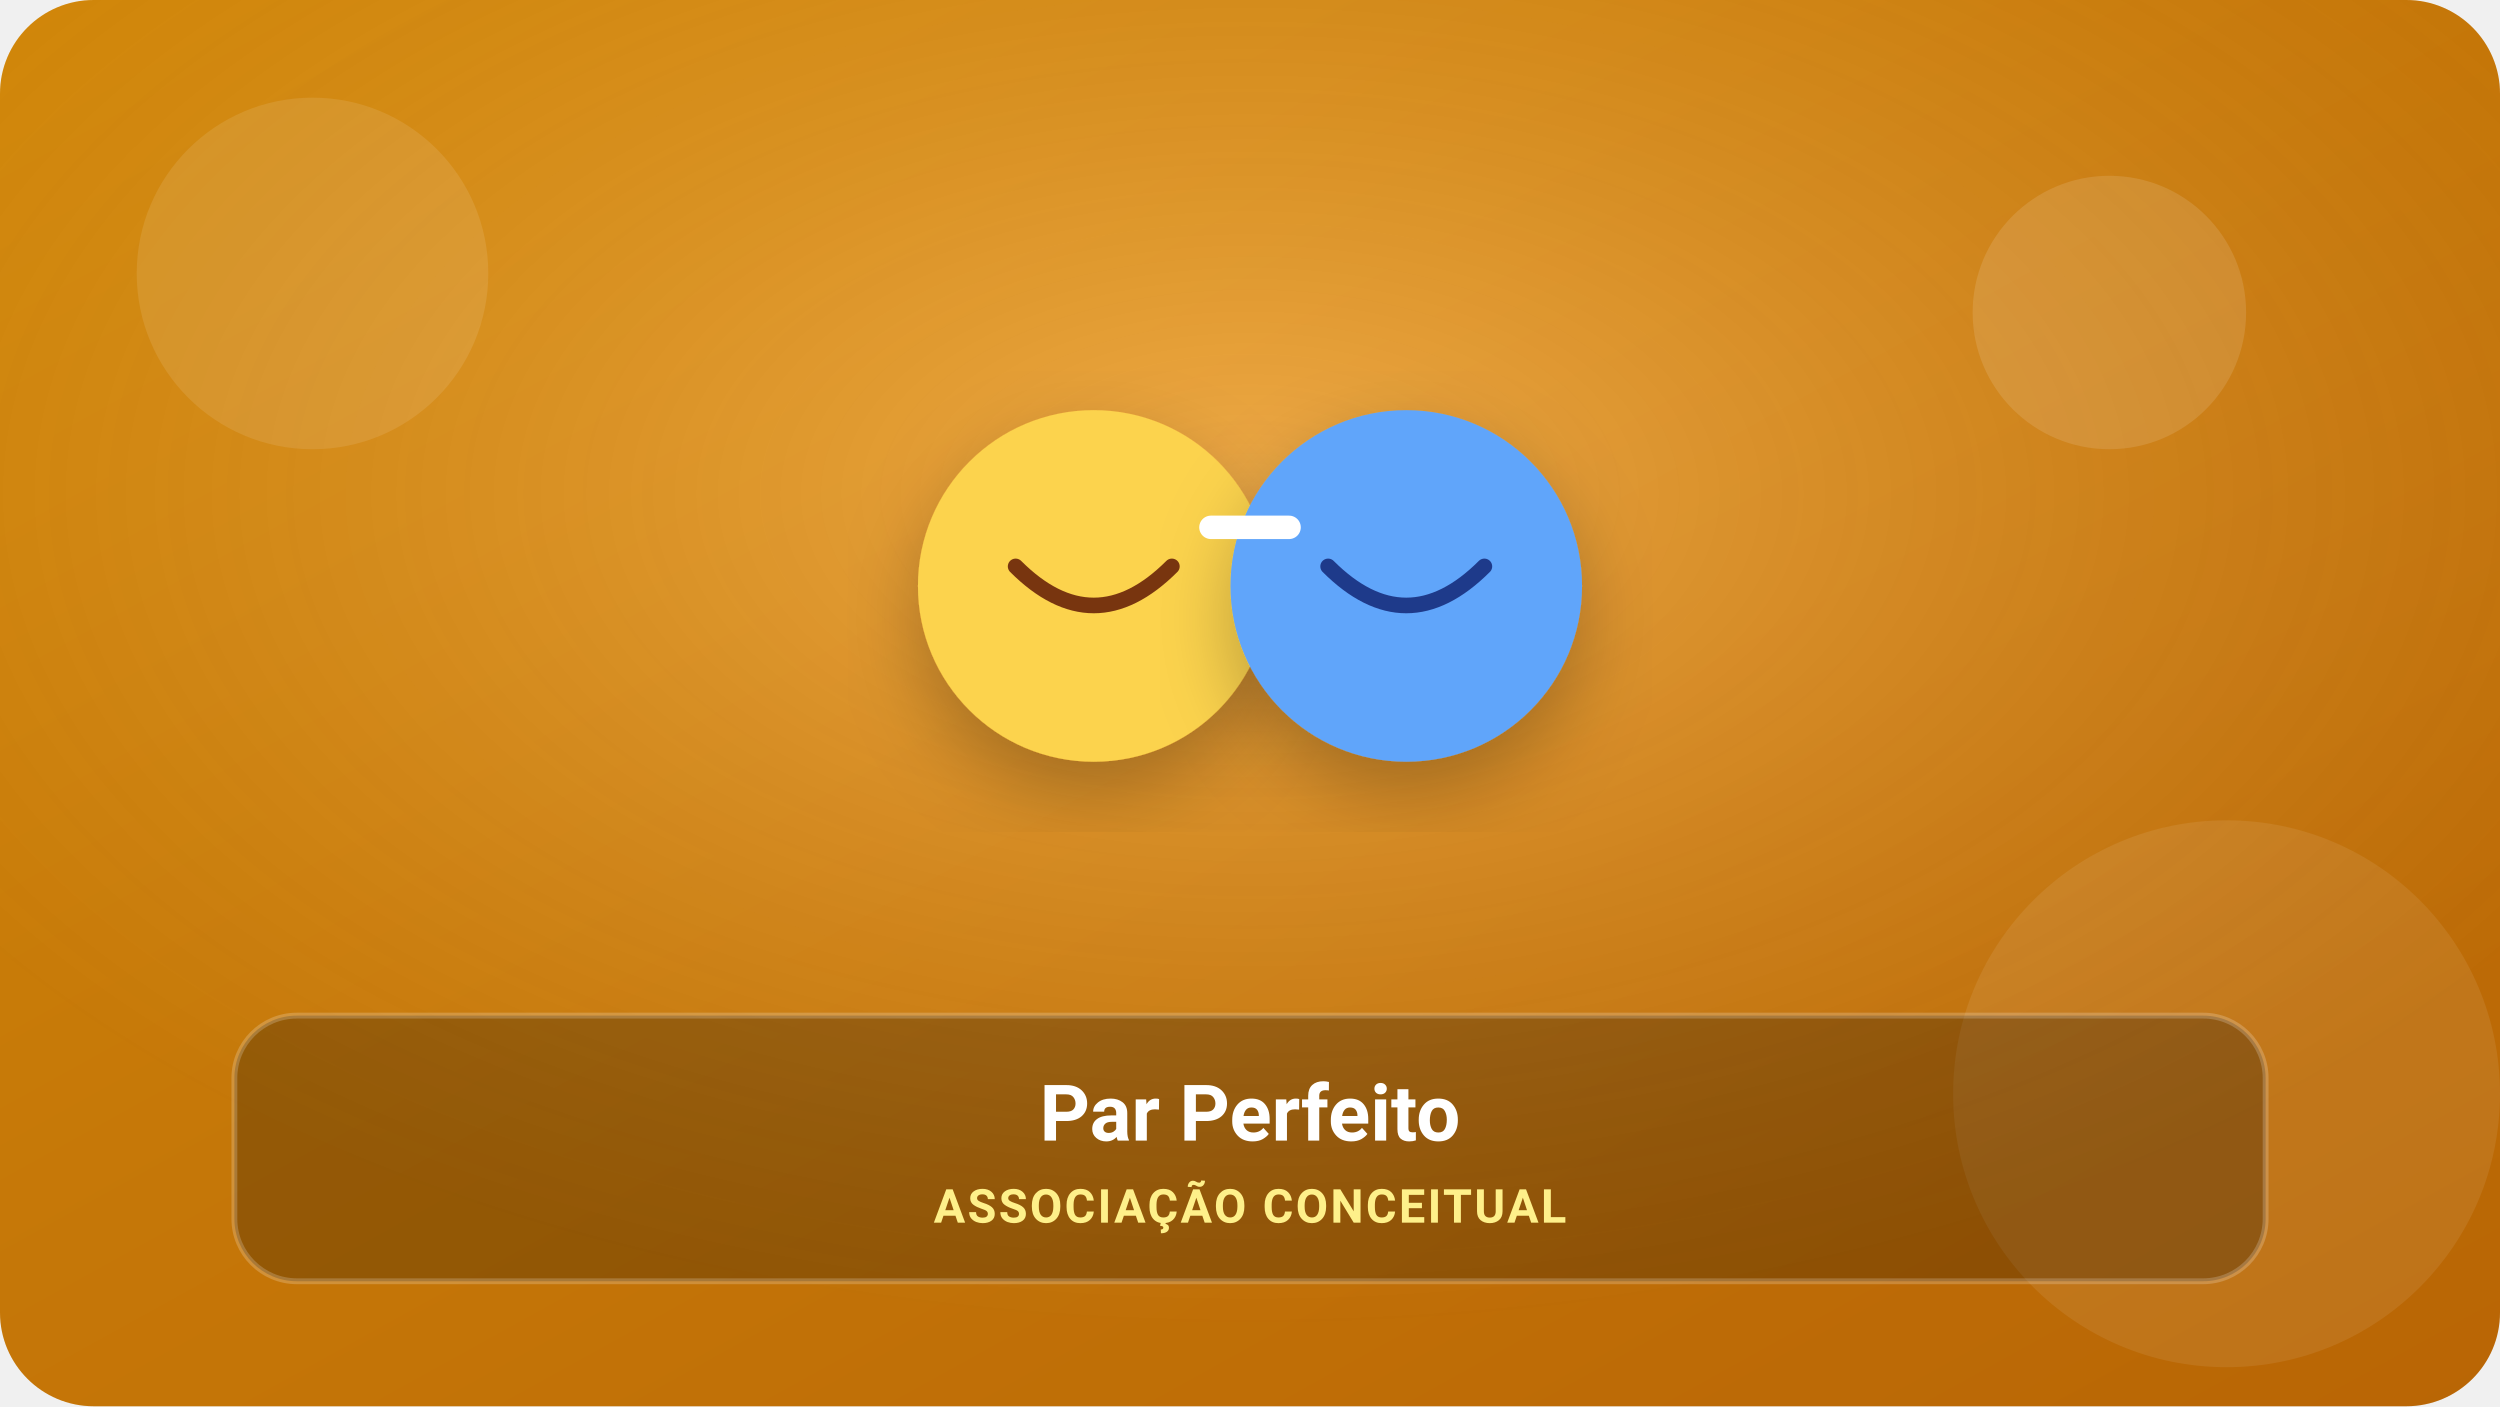
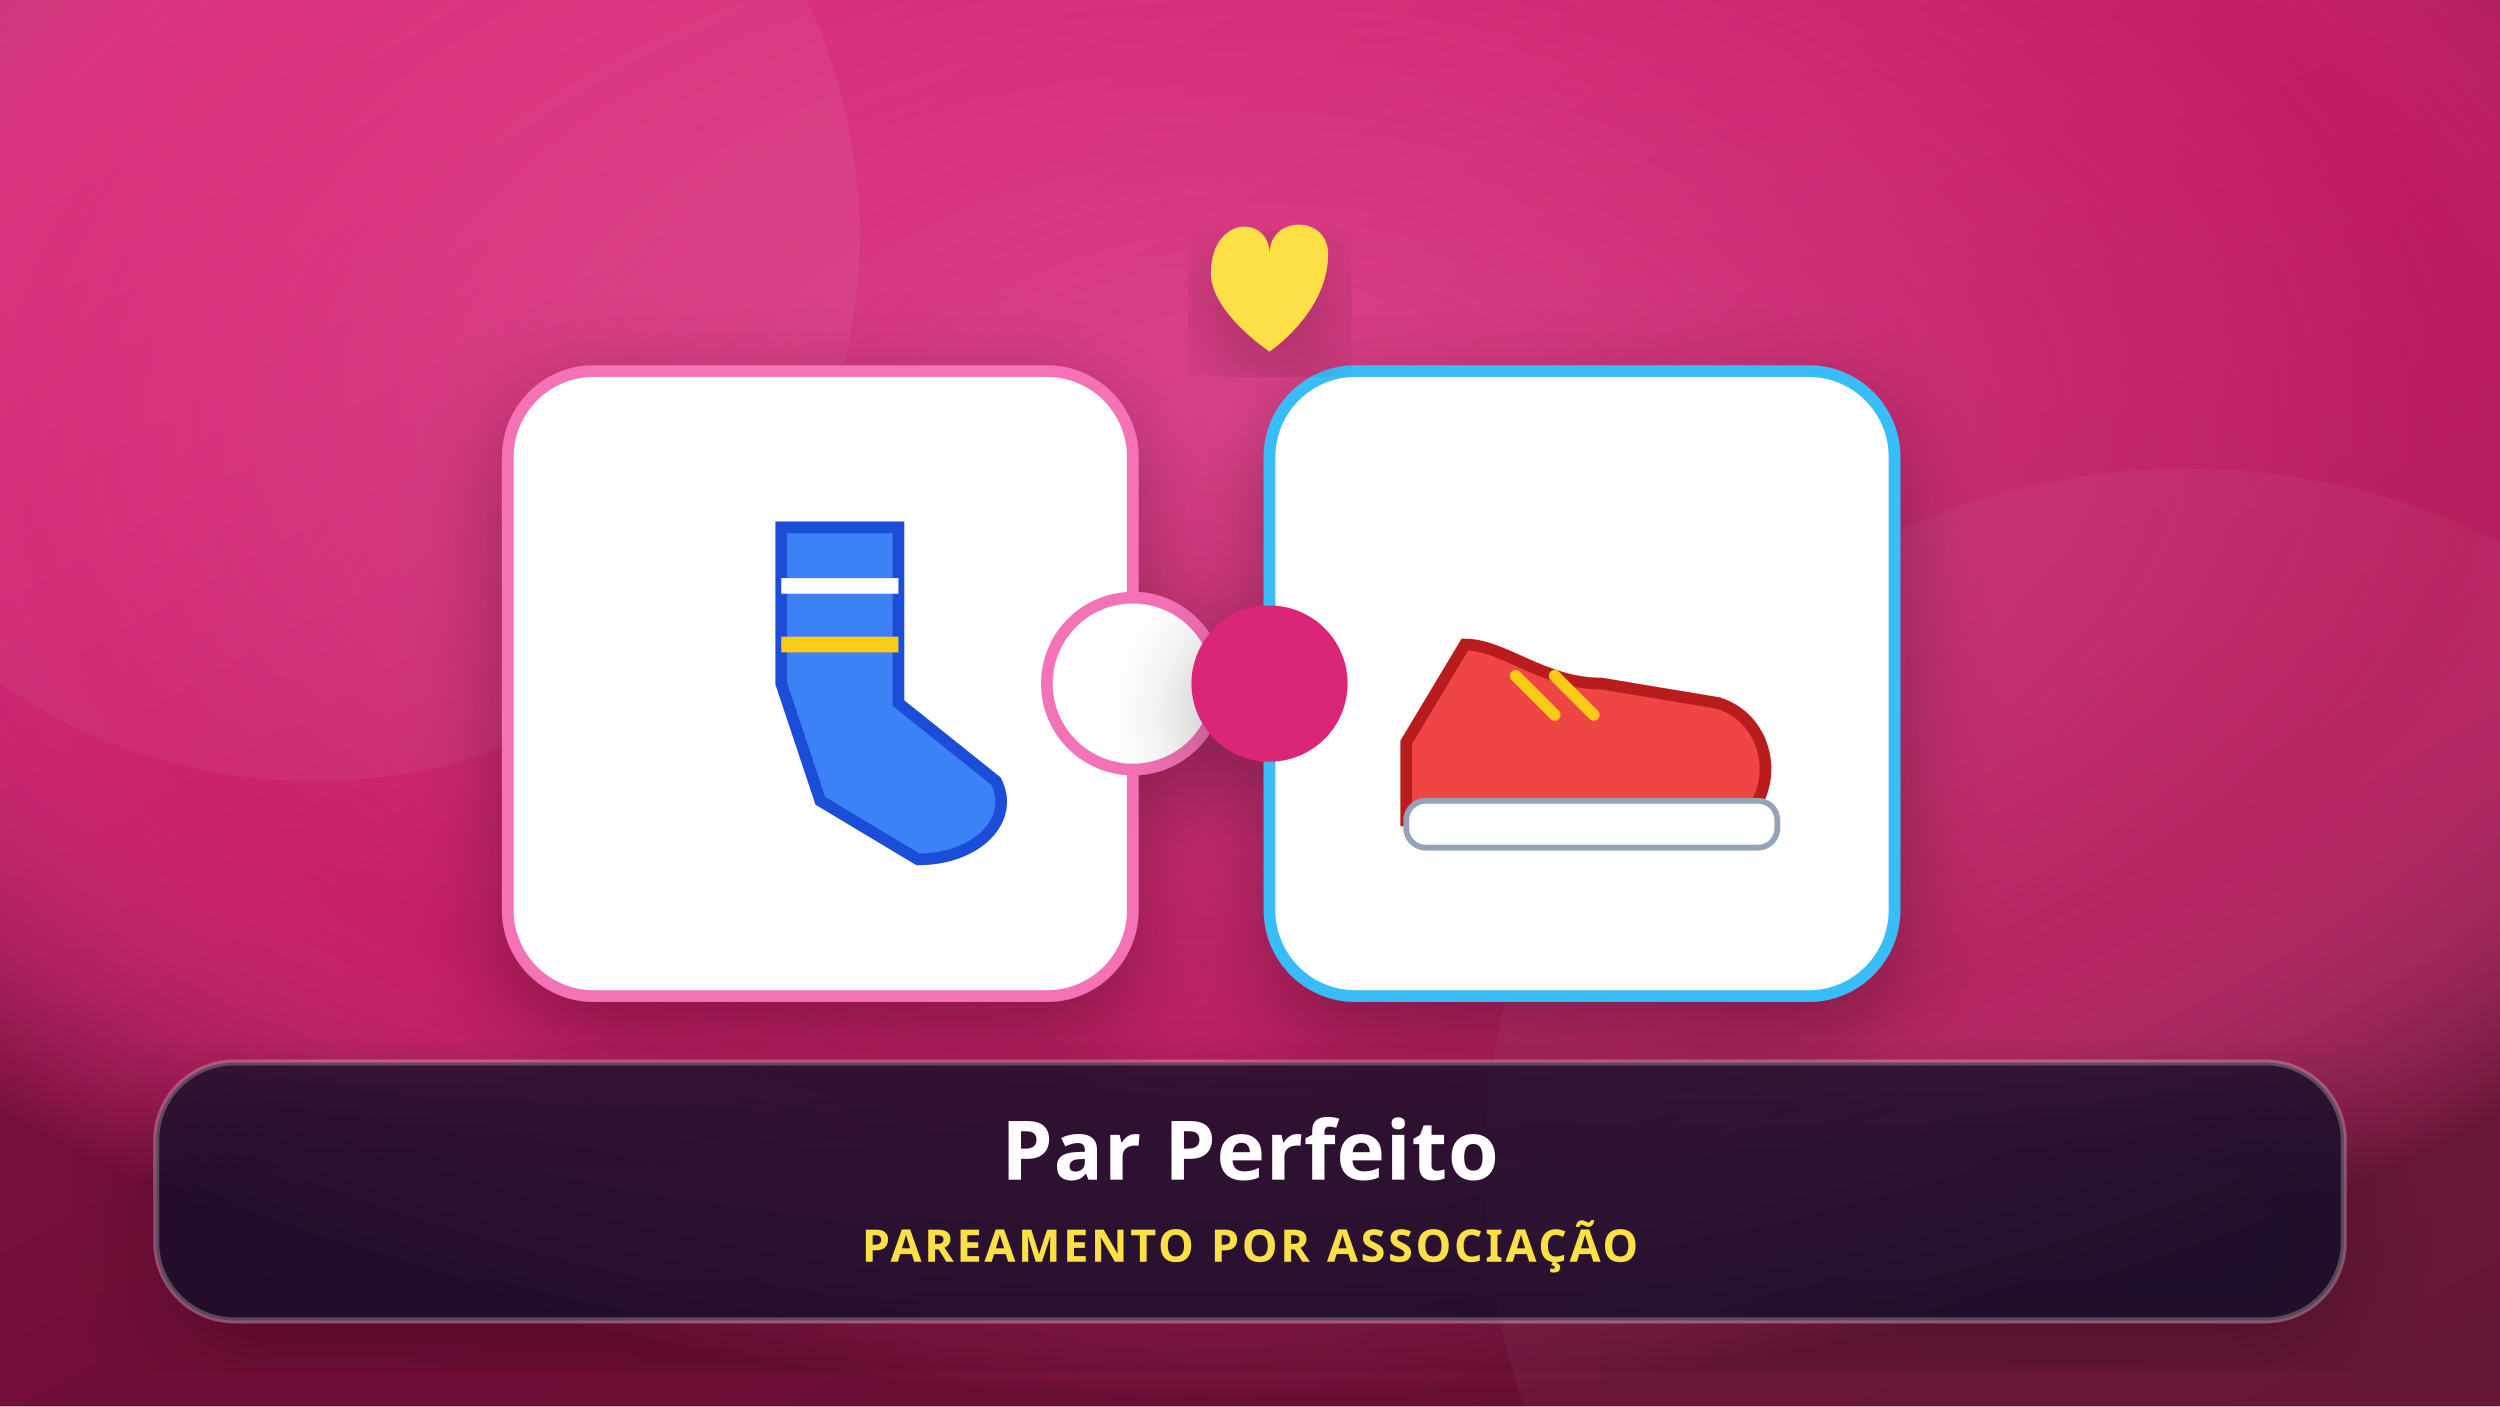
<svg xmlns="http://www.w3.org/2000/svg" viewBox="0 0 640 360" width="100%" height="100%">
  <defs>
-     <linearGradient id="grad" x1="0%" y1="0%" x2="100%" y2="100%">
-       <stop offset="0%" stop-color="#f59e0b" />
-       <stop offset="100%" stop-color="#d97706" />
+     <linearGradient id="bgGrad" x1="0%" y1="0%" x2="100%" y2="100%">
+       <stop offset="0%" stop-color="#db2777" />
+       <stop offset="50%" stop-color="#be185d" />
+       <stop offset="100%" stop-color="#9d174d" />
    </linearGradient>
-     <radialGradient id="glow" cx="50%" cy="35%" r="60%">
-       <stop offset="0%" stop-color="#ffffff" stop-opacity="0.25" />
-       <stop offset="100%" stop-color="#000000" stop-opacity="0.15" />
+     <radialGradient id="ambientGlow" cx="50%" cy="30%" r="70%">
+       <stop offset="0%" stop-color="#f472b6" stop-opacity="0.45" />
+       <stop offset="70%" stop-color="#f472b6" stop-opacity="0.05" />
+       <stop offset="100%" stop-color="#000000" stop-opacity="0.4" />
    </radialGradient>
-     <filter id="shadow" x="-20%" y="-20%" width="140%" height="140%">
-       <feDropShadow dx="0" dy="8" stdDeviation="10" flood-color="#000000" flood-opacity="0.25" />
+     <filter id="dropShadow" x="-20%" y="-20%" width="140%" height="140%">
+       <feDropShadow dx="0" dy="8" stdDeviation="12" flood-color="#000000" flood-opacity="0.32" />
+     </filter>
+     <filter id="glowFilter" x="-30%" y="-30%" width="160%" height="160%">
+       <feGaussianBlur stdDeviation="6" result="blur" />
+       <feComposite in="SourceGraphic" in2="blur" operator="over" />
    </filter>
  </defs>
-   <rect width="640" height="360" rx="24" fill="url(#grad)" />
-   <rect width="640" height="360" rx="24" fill="url(#glow)" />
-   <circle cx="80" cy="70" r="45" fill="#ffffff" opacity="0.1" />
-   <circle cx="570" cy="280" r="70" fill="#ffffff" opacity="0.08" />
-   <circle cx="540" cy="80" r="35" fill="#ffffff" opacity="0.12" />
-   <g id="hero-art">
-     <circle cx="280" cy="150" r="45" fill="#fcd34d" filter="url(#shadow)" />
-     <circle cx="360" cy="150" r="45" fill="#60a5fa" filter="url(#shadow)" />
-     <path d="M260 145 Q280 165 300 145" stroke="#78350f" stroke-width="4" fill="none" stroke-linecap="round" />
-     <path d="M340 145 Q360 165 380 145" stroke="#1e3a8a" stroke-width="4" fill="none" stroke-linecap="round" />
-     <path d="M310 135 L330 135" stroke="#ffffff" stroke-width="6" stroke-linecap="round" />
+   <rect width="640" height="360" fill="url(#bgGrad)" />
+   <rect width="640" height="360" fill="url(#ambientGlow)" />
+   <circle cx="80" cy="60" r="140" fill="#ffffff" opacity="0.05" />
+   <circle cx="560" cy="300" r="180" fill="#ffffff" opacity="0.04" />
+   <g filter="url(#dropShadow)" transform="translate(130, 95)">
+     <rect x="0" y="0" width="160" height="160" rx="22" fill="#ffffff" stroke="#f472b6" stroke-width="3" />
+     <circle cx="160" cy="80" r="22" fill="#ffffff" stroke="#f472b6" stroke-width="3" />
+     <rect x="156" y="60" width="6" height="40" fill="#ffffff" />
+     <g transform="translate(45, 30)">
+       <path d="M25,10 L55,10 L55,55 L80,75 C85,85 75,95 60,95 L35,80 L25,50 Z" fill="#3b82f6" stroke="#1d4ed8" stroke-width="3" />
+       <path d="M25,25 L55,25" stroke="#ffffff" stroke-width="4" />
+       <path d="M25,40 L55,40" stroke="#facc15" stroke-width="4" />
+     </g>
  </g>
-   <rect x="60" y="260" width="520" height="68" rx="16" fill="#000000" fill-opacity="0.25" stroke="#ffffff" stroke-opacity="0.2" stroke-width="1.5" />
-   <text x="320" y="292" text-anchor="middle" fill="#ffffff" font-family="-apple-system, BlinkMacSystemFont, 'Segoe UI', Roboto, sans-serif" font-size="20" font-weight="700">Par Perfeito</text>
-   <text x="320" y="313" text-anchor="middle" fill="#fef08a" font-family="-apple-system, BlinkMacSystemFont, 'Segoe UI', Roboto, sans-serif" font-size="12" font-weight="600" letter-spacing="0.05em">ASSOCIAÇÃO CONCEITUAL</text>
+   <g filter="url(#dropShadow)" transform="translate(325, 95)">
+     <rect x="0" y="0" width="160" height="160" rx="22" fill="#ffffff" stroke="#38bdf8" stroke-width="3" />
+     <circle cx="0" cy="80" r="20" fill="#db2777" />
+     <g transform="translate(25, 45)">
+       <path d="M10,50 L25,25 C35,25 45,35 60,35 L90,40 C105,45 105,65 95,70 L10,70 Z" fill="#ef4444" stroke="#b91c1c" stroke-width="3" />
+       <rect x="10" y="65" width="95" height="12" rx="5" fill="#ffffff" stroke="#94a3b8" stroke-width="1.5" />
+       <line x1="38" y1="33" x2="48" y2="43" stroke="#facc15" stroke-width="3" stroke-linecap="round" />
+       <line x1="48" y1="33" x2="58" y2="43" stroke="#facc15" stroke-width="3" stroke-linecap="round" />
+     </g>
+   </g>
+   <g fill="#fde047" filter="url(#dropShadow)">
+     <path d="M310,80 C310,65 325,65 325,75 C325,65 340,65 340,75 C340,90 325,100 325,100 C325,100 310,90 310,80 Z" transform="translate(0, -10)" />
+   </g>
+   <g filter="url(#dropShadow)">
+     <rect x="40" y="272" width="560" height="66" rx="20" fill="#0f172a" fill-opacity="0.75" stroke="#ffffff" stroke-opacity="0.22" stroke-width="1.5" />
+     <text x="320" y="302" text-anchor="middle" fill="#ffffff" font-family="'Fredoka', 'Plus Jakarta Sans', system-ui, sans-serif" font-size="21" font-weight="700" letter-spacing="0.01em">Par Perfeito</text>
+     <text x="320" y="323" text-anchor="middle" fill="#fde047" font-family="'Plus Jakarta Sans', system-ui, sans-serif" font-size="11.5" font-weight="750" letter-spacing="0.06em">PAREAMENTO POR ASSOCIAÇÃO</text>
+   </g>
</svg>
